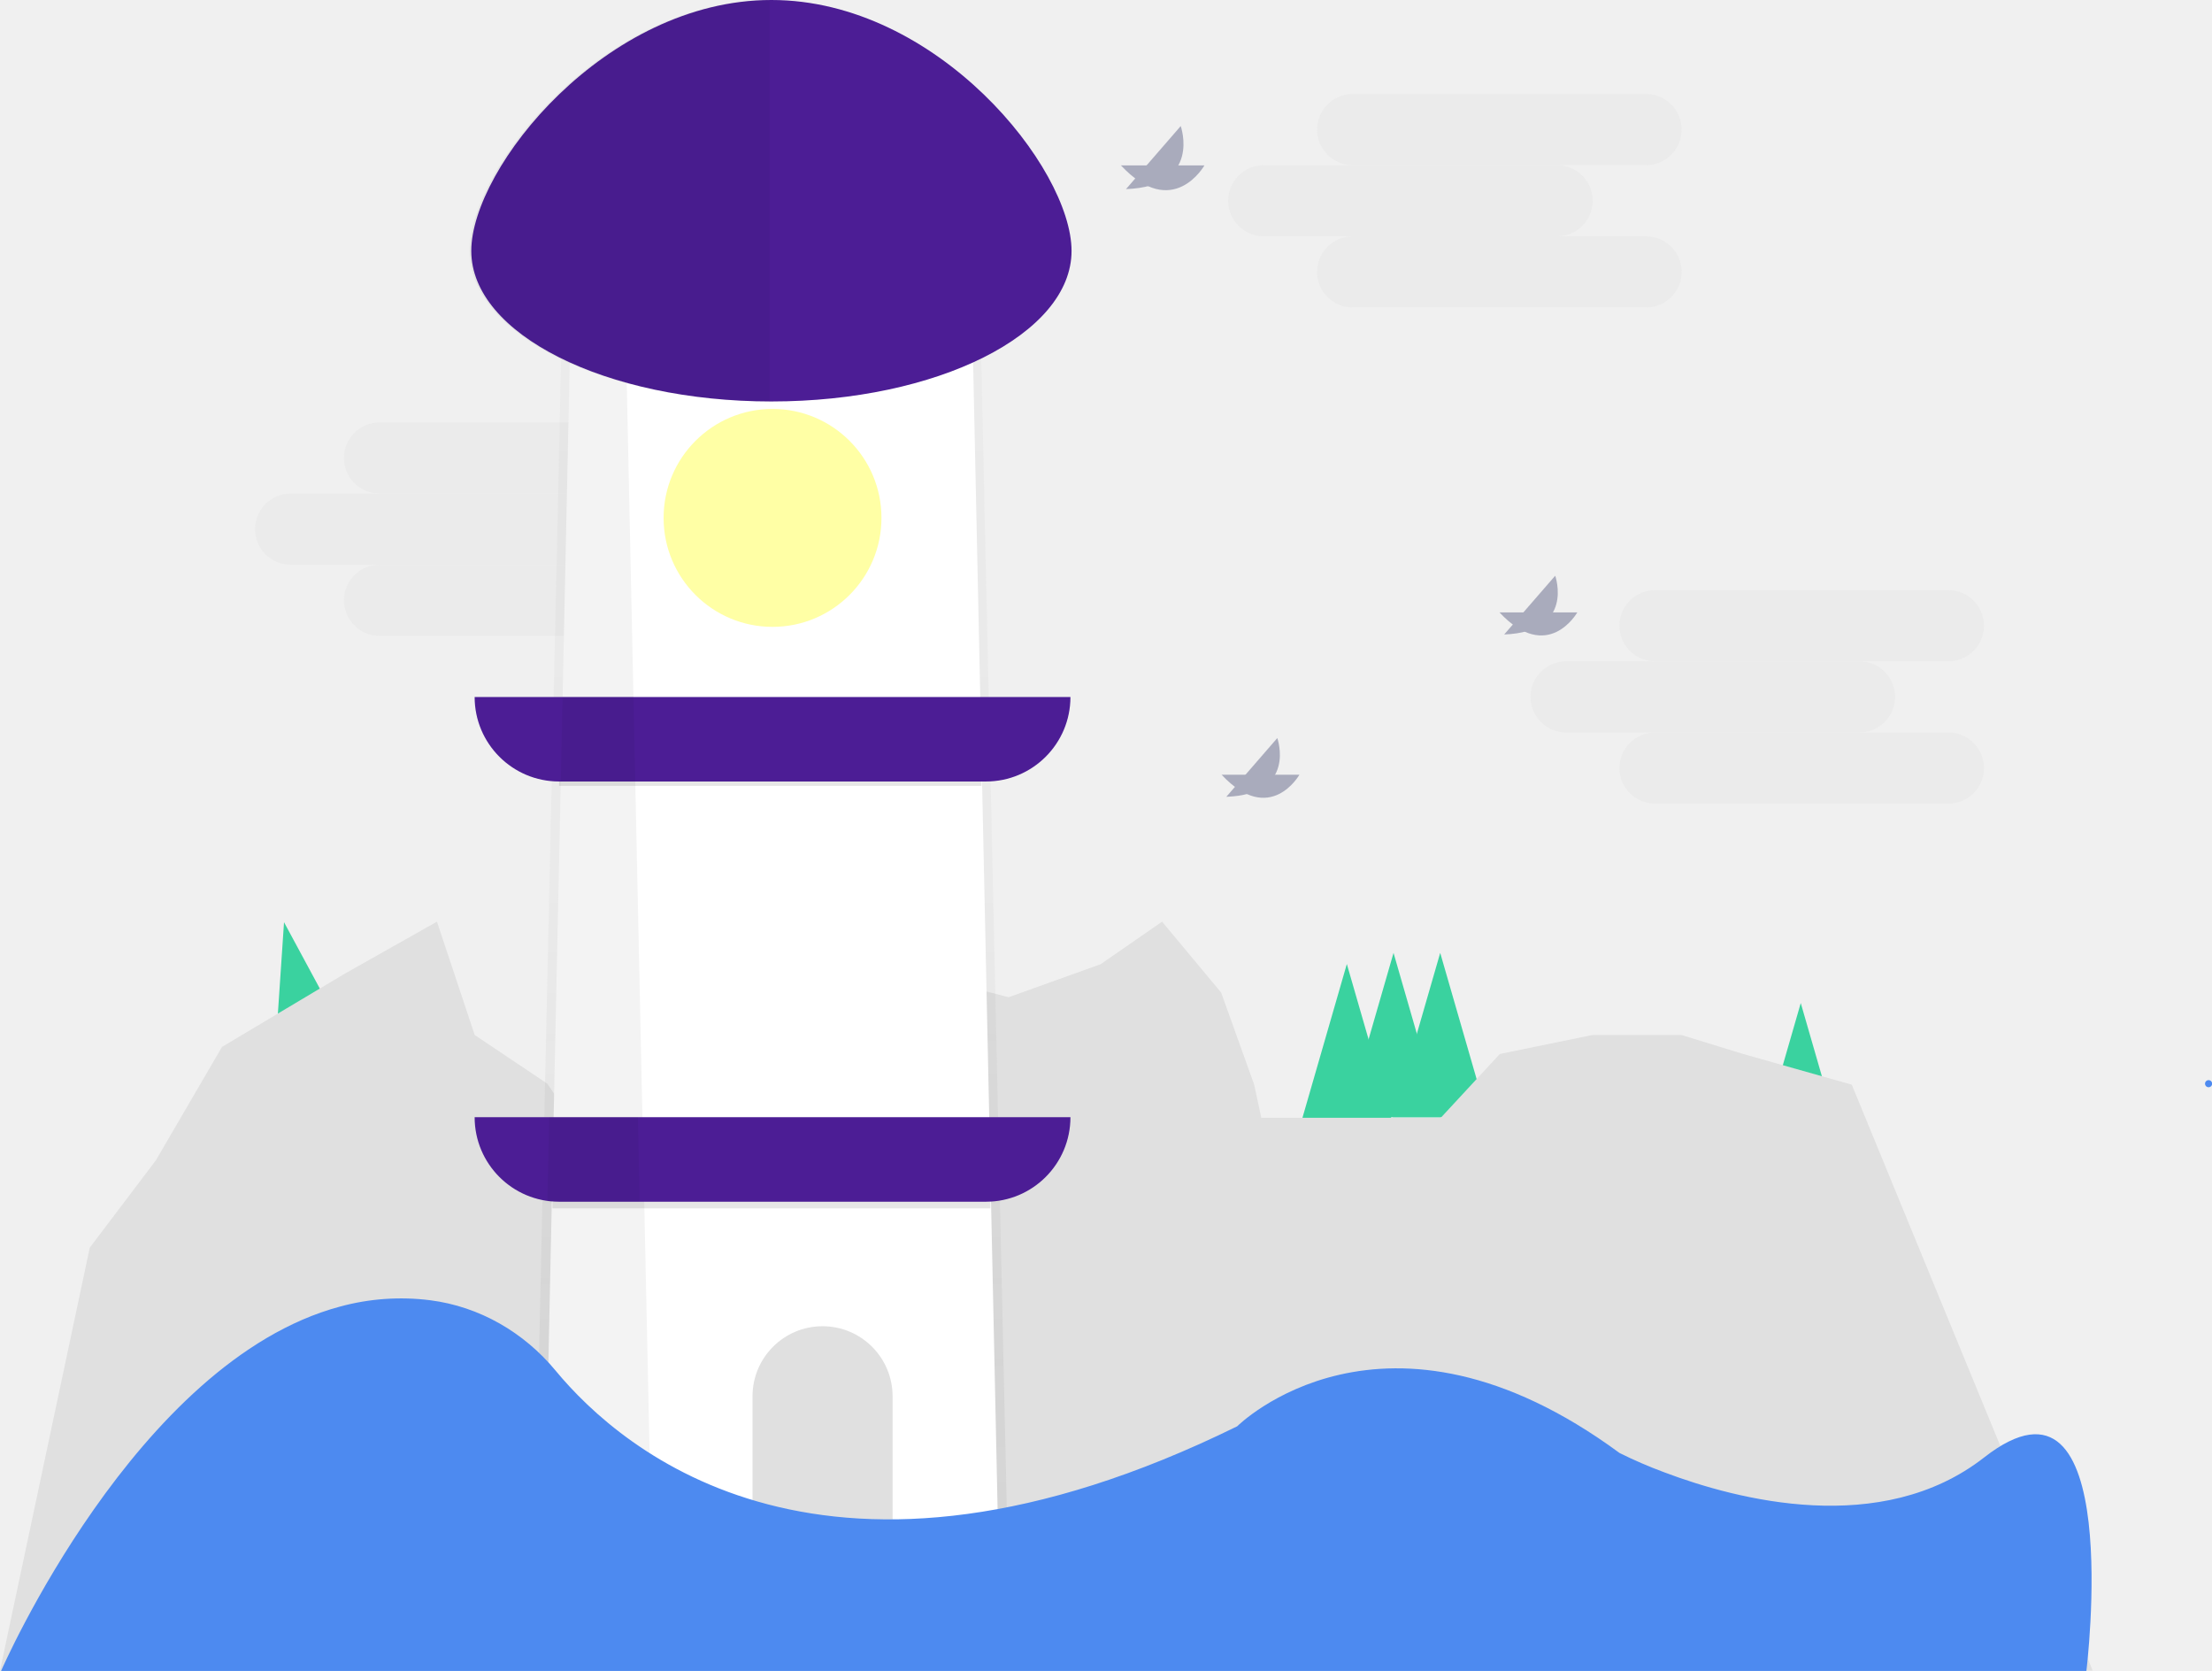
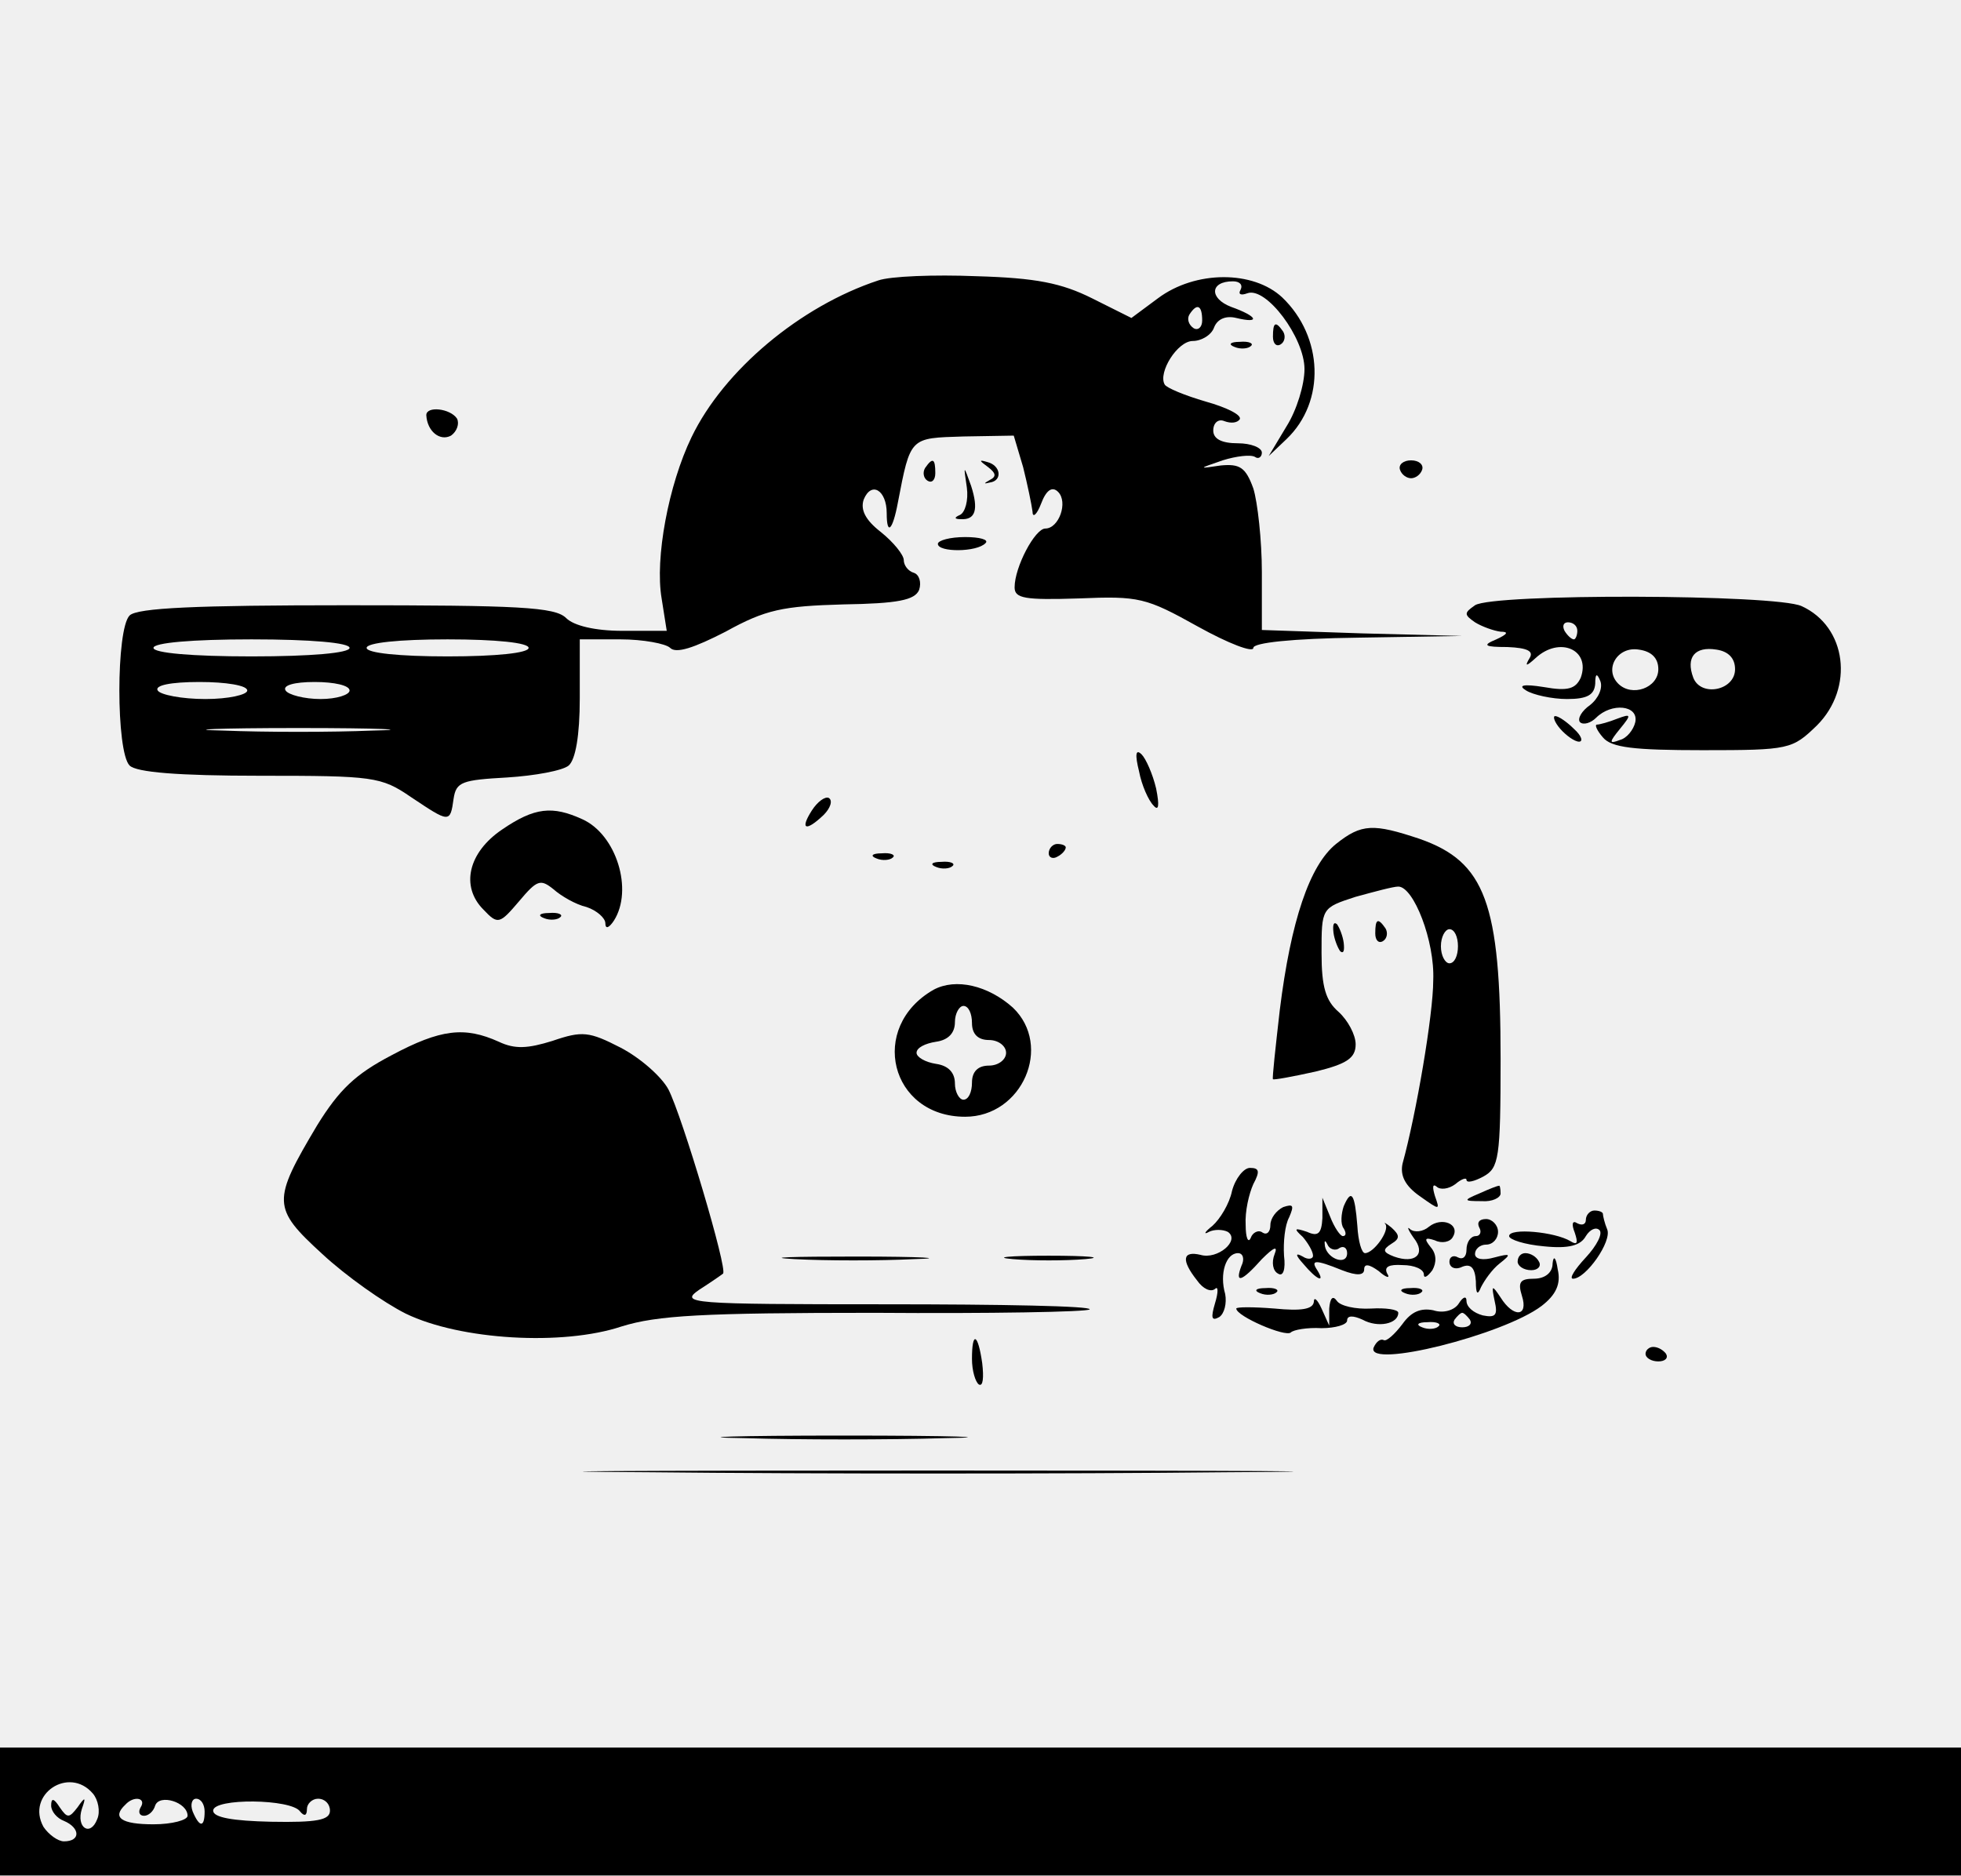
- <svg xmlns="http://www.w3.org/2000/svg" data-name="Layer 1" width="936.51" height="707.22" viewBox="0 0 936.51 707.22">
-   <defs>
-     <linearGradient id="c3b6ae59-f5c8-462f-a7a0-99e79fdd0e5d-63" x1="326.5" y1="672.4" x2="326.5" y2="143.43" gradientUnits="userSpaceOnUse">
-       <stop offset="0" stop-color="gray" stop-opacity="0.25" />
-       <stop offset="0.54" stop-color="gray" stop-opacity="0.12" />
-       <stop offset="1" stop-color="gray" stop-opacity="0.1" />
-     </linearGradient>
-   </defs>
-   <polygon points="570.22 408.02 580.26 442.79 590.3 477.56 570.22 477.56 550.14 477.56 560.18 442.79 570.22 408.02" fill="#3ad29f" />
-   <polygon points="589.99 403.31 600.02 438.08 610.06 472.86 589.99 472.86 569.91 472.86 579.95 438.08 589.99 403.31" fill="#3ad29f" />
-   <polygon points="609.75 403.31 619.79 438.08 629.83 472.86 609.75 472.86 589.67 472.86 599.71 438.08 609.75 403.31" fill="#3ad29f" />
-   <polygon points="762.4 424.54 772.44 459.31 782.48 494.09 762.4 494.09 742.32 494.09 752.36 459.31 762.4 424.54" fill="#3ad29f" />
-   <polygon points="120.25 390.33 137.44 422.18 154.63 454.03 135.02 458.29 115.4 462.56 117.82 426.44 120.25 390.33" fill="#3ad29f" />
-   <polygon points="0 707.09 38 528.09 66 491.09 94 443.09 146 412.09 185 390.09 201 438.09 231.74 458.67 251 487.09 281 477.09 319 446.09 348 438.09 389 412.09 427 422.09 466 408.09 492 390.09 517 420.09 531 459.09 534 473.09 570 473.09 610 473.09 635 446.09 674 438.09 712 438.09 738 446.09 784 459.09 886 707.09 0 707.09" fill="#e0e0e0" />
-   <g opacity="0.3">
-     <rect x="145.62" y="178.78" width="154.36" height="30.12" rx="15.06" ry="15.06" fill="#e0e0e0" />
-     <rect x="107.97" y="208.9" width="154.36" height="30.12" rx="15.06" ry="15.06" fill="#e0e0e0" />
-     <rect x="145.62" y="239.02" width="154.36" height="30.12" rx="15.06" ry="15.06" fill="#e0e0e0" />
-   </g>
-   <g opacity="0.5">
-     <polygon points="427 672.4 226 672.4 237.77 143.43 415.23 143.43 427 672.4" fill="url(#c3b6ae59-f5c8-462f-a7a0-99e79fdd0e5d-63)" />
-   </g>
-   <polygon points="423.08 672.4 230.13 672.4 241.42 143.43 411.78 143.43 423.08 672.4" fill="#fff" />
-   <g opacity="0.05">
-     <polygon points="276.25 672.4 230.13 672.4 241.42 143.43 264.95 143.43 276.25 672.4" />
-   </g>
-   <path d="M200.95,472.86H453.2a0,0,0,0,1,0,0v0a35.77,35.77,0,0,1-35.77,35.77H236.72a35.77,35.77,0,0,1-35.77-35.77v0a0,0,0,0,1,0,0Z" fill="#4c1d95" />
-   <path d="M200.95,295H453.2a0,0,0,0,1,0,0v0a35.77,35.77,0,0,1-35.77,35.77H236.72A35.77,35.77,0,0,1,200.95,295v0A0,0,0,0,1,200.95,295Z" fill="#4c1d95" />
-   <circle cx="327.07" cy="219.2" r="46.12" fill="#ffffa5" />
-   <rect x="233.89" y="508.62" width="185.42" height="2.82" opacity="0.1" />
-   <rect x="236.72" y="330.73" width="178.83" height="1.88" opacity="0.1" />
-   <path d="M510.37,768.79h-59.3V687.37a29.65,29.65,0,0,1,29.65-29.65h0a29.66,29.66,0,0,1,29.65,29.65Z" transform="translate(-132.47 -96.39)" fill="#e0e0e0" />
-   <path d="M1015.8,803.61H132.93s57-131,143.4-154.18a98.17,98.17,0,0,1,38.27-2.71c20.84,2.65,39.69,13.58,53.08,29.77C396,710.73,482.73,785.34,656.26,700.08c0,0,62.12-62.12,161.89,11.29a191.58,191.58,0,0,0,19,8.2c30.61,11.57,91.84,27.69,135.37-6.32C1032.75,666.19,1015.8,803.61,1015.8,803.61Z" transform="translate(-132.47 -96.39)" fill="#4d8af0" />
-   <g opacity="0.3">
-     <rect x="557.62" y="39.78" width="154.36" height="30.12" rx="15.06" ry="15.06" fill="#e0e0e0" />
-     <rect x="519.97" y="69.9" width="154.36" height="30.12" rx="15.06" ry="15.06" fill="#e0e0e0" />
-     <rect x="557.62" y="100.02" width="154.36" height="30.12" rx="15.06" ry="15.06" fill="#e0e0e0" />
-   </g>
-   <g opacity="0.3">
-     <rect x="685.62" y="249.78" width="154.36" height="30.12" rx="15.06" ry="15.06" fill="#e0e0e0" />
-     <rect x="647.97" y="279.9" width="154.36" height="30.12" rx="15.06" ry="15.06" fill="#e0e0e0" />
-     <rect x="685.62" y="310.02" width="154.36" height="30.12" rx="15.06" ry="15.06" fill="#e0e0e0" />
-   </g>
-   <g opacity="0.3">
-     <path d="M767.32,355.59h32.94S787.85,377.55,767.32,355.59Z" transform="translate(-132.47 -96.39)" fill="#030b44" />
-     <path d="M769.31,364.93l21.6-24.87S799.35,363.83,769.31,364.93Z" transform="translate(-132.47 -96.39)" fill="#030b44" />
-   </g>
-   <g opacity="0.3">
-     <path d="M649.67,424.3h32.94S670.2,446.26,649.67,424.3Z" transform="translate(-132.47 -96.39)" fill="#030b44" />
-     <path d="M651.66,433.64l21.59-24.87S681.7,432.54,651.66,433.64Z" transform="translate(-132.47 -96.39)" fill="#030b44" />
-   </g>
-   <g opacity="0.3">
-     <path d="M607.06,166.4h35.33S629.08,190,607.06,166.4Z" transform="translate(-132.47 -96.39)" fill="#030b44" />
-     <path d="M609.19,176.43l23.17-26.69S641.42,175.24,609.19,176.43Z" transform="translate(-132.47 -96.39)" fill="#030b44" />
-   </g>
-   <g opacity="0.05">
-     <path d="M364.21,604.87c1,.09,2.05.14,3.09.14h36l-.76-35.76H365Z" transform="translate(-132.47 -96.39)" />
-   </g>
-   <g opacity="0.05">
-     <polygon points="268.19 294.97 238.19 294.97 237.42 330.73 268.95 330.73 268.19 294.97" />
-   </g>
-   <path d="M1067.53,556.56a1.5,1.5,0,0,0,0-3,1.5,1.5,0,0,0,0,3Z" transform="translate(-132.47 -96.39)" fill="#4d8af0" />
-   <path d="M586.14,202.6c0,35.19-56.89,63.71-127.07,63.71S332,237.79,332,202.6,388.89,96.39,459.07,96.39,586.14,167.42,586.14,202.6Z" transform="translate(-132.47 -96.39)" fill="#4c1d95" />
-   <g opacity="0.05">
-     <path d="M331.26,202.6c0,35.19,56.89,63.71,127.07,63.71V96.39C388.15,96.39,331.26,167.42,331.26,202.6Z" transform="translate(-132.47 -96.39)" />
+ <svg xmlns="http://www.w3.org/2000/svg" version="1.0" width="230pt" height="220pt" viewBox="0 0 230 220" preserveAspectRatio="xMidYMid meet">
+   <g transform="translate(0,220) scale(0.1,-0.1)" fill="#000000" stroke="none">
+     <path d="M1030 1871 c-91 -30 -181 -105 -219 -184 -27 -56 -43 -142 -35 -189 l6 -38 -52 0 c-32 0 -57 6 -66 15 -13 13 -56 15 -258 15 -175 0 -245 -3 -254 -12 -16 -16 -16 -160 0 -176 8 -8 57 -12 153 -12 133 0 142 -1 177 -25 45 -30 46 -31 50 -2 3 20 10 22 63 25 32 2 65 8 72 14 8 7 13 35 13 79 l0 69 48 0 c26 0 53 -5 58 -10 7 -7 28 0 65 19 47 26 67 30 138 32 64 1 84 5 89 17 3 9 0 18 -6 20 -7 2 -12 9 -12 15 0 6 -12 21 -27 33 -18 14 -24 26 -20 38 9 22 27 11 27 -16 0 -27 7 -20 13 12 15 78 14 76 77 78 l59 1 11 -37 c5 -20 10 -44 11 -52 0 -8 5 -4 10 9 6 16 13 21 20 14 12 -12 1 -43 -15 -43 -12 0 -36 -45 -36 -69 0 -13 12 -15 75 -13 71 3 79 1 140 -33 36 -20 65 -31 65 -25 0 6 45 11 123 12 l122 2 -117 3 -118 4 0 68 c0 37 -5 82 -10 98 -9 25 -16 29 -38 27 -27 -4 -27 -4 2 6 16 5 33 7 38 4 4 -3 8 0 8 5 0 6 -13 11 -28 11 -19 0 -29 5 -29 15 0 9 6 14 13 11 8 -3 15 -2 18 2 3 5 -15 14 -40 21 -24 7 -46 16 -48 20 -8 14 15 51 33 51 10 0 22 7 25 16 4 10 14 14 26 11 29 -7 25 2 -6 13 -26 10 -25 30 2 30 8 0 12 -4 9 -10 -3 -5 0 -7 8 -4 22 8 67 -52 67 -89 0 -18 -9 -48 -21 -67 l-21 -35 21 20 c46 44 43 120 -5 166 -34 32 -102 32 -146 -1 l-31 -23 -46 23 c-36 18 -66 24 -136 26 -49 2 -101 0 -115 -5z m380 -47 c0 -8 -5 -12 -10 -9 -6 4 -8 11 -5 16 9 14 15 11 15 -7z m-1000 -384 c0 -6 -45 -10 -115 -10 -70 0 -115 4 -115 10 0 6 45 10 115 10 70 0 115 -4 115 -10z m210 0 c0 -6 -38 -10 -95 -10 -57 0 -95 4 -95 10 0 6 38 10 95 10 57 0 95 -4 95 -10z m-330 -50 c0 -5 -22 -10 -49 -10 -28 0 -53 5 -56 10 -4 6 15 10 49 10 31 0 56 -4 56 -10z m120 0 c0 -5 -15 -10 -34 -10 -19 0 -38 5 -41 10 -4 6 10 10 34 10 23 0 41 -4 41 -10z m27 -47 c-48 -2 -126 -2 -175 0 -48 1 -8 3 88 3 96 0 136 -2 87 -3z" />
+     <path d="M1493 1805 c0 -8 4 -12 9 -9 5 3 6 10 3 15 -9 13 -12 11 -12 -6z" />
+     <path d="M1448 1793 c7 -3 16 -2 19 1 4 3 -2 6 -13 5 -11 0 -14 -3 -6 -6z" />
+     <path d="M500 1713 c1 -19 16 -31 29 -24 7 5 10 14 7 20 -8 12 -36 15 -36 4z" />
+     <path d="M1085 1651 c-3 -5 -2 -12 3 -15 5 -3 9 1 9 9 0 17 -3 19 -12 6z" />
+     <path d="M1159 1652 c9 -7 10 -11 2 -15 -7 -4 -8 -5 0 -3 15 2 13 20 -3 24 -10 3 -10 2 1 -6z" />
+     <path d="M1642 1649 c2 -6 8 -10 13 -10 5 0 11 4 13 10 2 6 -4 11 -13 11 -9 0 -15 -5 -13 -11z" />
+     <path d="M1134 1628 c2 -15 -2 -29 -8 -32 -7 -3 -7 -5 1 -5 17 -1 21 11 12 39 -9 25 -9 25 -5 -2z" />
+     <path d="M1100 1562 c0 -10 46 -10 56 1 4 4 -7 7 -24 7 -18 0 -32 -4 -32 -8z" />
+     <path d="M1730 1490 c-13 -9 -13 -11 0 -20 8 -5 22 -10 30 -11 10 0 8 -3 -5 -9 -17 -7 -14 -9 13 -9 24 -1 31 -5 26 -13 -6 -10 -4 -10 7 0 28 26 65 10 53 -23 -6 -13 -15 -16 -43 -11 -25 4 -31 2 -21 -4 8 -5 30 -10 48 -10 24 0 32 5 33 18 0 12 2 13 6 3 3 -8 -2 -20 -12 -28 -10 -7 -15 -16 -12 -20 4 -4 13 -1 19 5 18 18 50 15 46 -5 -2 -9 -10 -19 -18 -21 -13 -5 -13 -3 0 13 14 17 13 18 -3 12 -10 -4 -21 -7 -24 -7 -3 0 0 -7 7 -15 10 -12 36 -15 117 -15 102 0 105 1 134 29 44 44 35 116 -18 140 -30 14 -362 15 -383 1z m120 -30 c0 -5 -2 -10 -4 -10 -3 0 -8 5 -11 10 -3 6 -1 10 4 10 6 0 11 -4 11 -10z m95 -45 c0 -22 -31 -33 -47 -17 -17 17 -1 44 24 40 15 -2 23 -10 23 -23z m90 0 c0 -25 -40 -33 -49 -10 -9 24 2 37 27 33 14 -2 22 -10 22 -23z" />
+     <path d="M1830 1345 c7 -8 17 -15 22 -15 5 0 3 7 -6 15 -8 8 -18 15 -22 15 -3 0 -1 -7 6 -15z" />
+     <path d="M1336 1295 c3 -16 11 -34 17 -40 6 -7 7 0 3 20 -4 17 -12 35 -17 40 -7 7 -8 0 -3 -20z" />
+     <path d="M952 1249 c-14 -22 -7 -25 14 -5 8 8 11 17 6 20 -4 2 -13 -4 -20 -15z" />
+     <path d="M589 1227 c-40 -27 -49 -67 -22 -94 17 -18 19 -17 42 10 21 25 25 26 40 14 9 -8 26 -18 39 -21 12 -4 22 -13 22 -19 0 -7 4 -6 10 3 23 36 3 101 -37 119 -35 16 -56 14 -94 -12z" />
+     <path d="M1567 1210 c-31 -25 -53 -90 -66 -195 -5 -44 -9 -80 -8 -81 1 -1 23 3 50 9 37 9 47 16 47 32 0 11 -9 28 -20 38 -15 13 -20 29 -20 69 0 53 0 53 40 66 22 6 44 12 50 12 18 0 43 -64 41 -110 0 -40 -20 -157 -36 -215 -3 -14 3 -26 20 -38 24 -17 24 -17 18 0 -3 10 -3 15 2 11 4 -4 14 -3 22 3 7 6 13 8 13 5 0 -4 9 -2 20 4 18 10 20 21 20 138 0 183 -18 231 -95 258 -54 18 -68 18 -98 -6z m143 -120 c0 -11 -4 -20 -10 -20 -5 0 -10 9 -10 20 0 11 5 20 10 20 6 0 10 -9 10 -20z" />
+     <path d="M1230 1199 c0 -5 5 -7 10 -4 6 3 10 8 10 11 0 2 -4 4 -10 4 -5 0 -10 -5 -10 -11z" />
+     <path d="M1028 1193 c7 -3 16 -2 19 1 4 3 -2 6 -13 5 -11 0 -14 -3 -6 -6z" />
+     <path d="M1098 1183 c7 -3 16 -2 19 1 4 3 -2 6 -13 5 -11 0 -14 -3 -6 -6z" />
+     <path d="M638 1123 c7 -3 16 -2 19 1 4 3 -2 6 -13 5 -11 0 -14 -3 -6 -6z" />
+     <path d="M1564 1106 c1 -8 5 -18 8 -22 4 -3 5 1 4 10 -1 8 -5 18 -8 22 -4 3 -5 -1 -4 -10z" />
+     <path d="M1613 1105 c0 -8 4 -12 9 -9 5 3 6 10 3 15 -9 13 -12 11 -12 -6z" />
+     <path d="M1095 1039 c-77 -44 -51 -149 37 -149 67 0 103 83 56 128 -29 26 -67 35 -93 21z m45 -39 c0 -13 7 -20 20 -20 11 0 20 -7 20 -15 0 -8 -9 -15 -20 -15 -13 0 -20 -7 -20 -20 0 -11 -4 -20 -10 -20 -5 0 -10 9 -10 19 0 13 -8 21 -22 23 -13 2 -23 8 -23 13 0 6 10 11 23 13 14 2 22 10 22 23 0 10 5 19 10 19 6 0 10 -9 10 -20z" />
+     <path d="M459 962 c-42 -22 -61 -40 -87 -82 -53 -89 -53 -97 6 -151 28 -26 72 -57 98 -70 64 -31 184 -38 253 -15 42 13 94 16 297 16 135 -1 249 1 252 4 3 4 -104 6 -239 6 -231 0 -242 1 -219 17 14 9 27 18 28 19 6 4 -48 185 -64 216 -8 15 -33 37 -56 49 -37 19 -45 20 -80 8 -29 -9 -44 -10 -63 -1 -40 18 -68 15 -126 -16z" />
+     <path d="M1445 803 c-3 -15 -14 -33 -23 -41 -9 -7 -11 -11 -4 -7 6 3 16 3 22 0 15 -10 -12 -33 -32 -27 -21 5 -23 -6 -4 -30 7 -10 16 -14 21 -10 4 4 4 -4 0 -17 -5 -17 -4 -21 5 -16 6 4 9 16 7 27 -7 24 1 48 15 48 6 0 8 -7 4 -15 -8 -21 0 -19 24 8 14 14 19 16 15 6 -4 -10 -2 -20 4 -23 6 -4 9 5 7 21 -1 16 1 36 6 45 6 14 5 16 -7 12 -8 -4 -15 -13 -15 -21 0 -8 -4 -12 -9 -9 -5 4 -12 0 -14 -6 -3 -7 -6 0 -6 15 -1 16 4 37 9 48 8 15 7 19 -4 19 -7 0 -17 -12 -21 -27z" />
+     <path d="M1735 800 c-19 -8 -19 -9 3 -9 12 -1 22 4 22 9 0 6 -1 10 -2 9 -2 0 -12 -4 -23 -9z" />
+     <path d="M1576 785 c-3 -9 -4 -21 0 -26 3 -5 3 -9 -1 -9 -3 0 -10 10 -15 23 l-9 22 0 -24 c-1 -18 -5 -22 -18 -16 -15 5 -16 4 -5 -6 6 -7 12 -17 12 -22 0 -4 -6 -5 -12 -1 -9 5 -9 2 1 -9 15 -18 26 -23 16 -7 -8 12 -3 13 29 0 18 -7 26 -6 26 1 0 7 6 6 17 -2 9 -8 14 -9 10 -3 -4 8 2 11 18 10 14 0 25 -5 25 -11 0 -5 4 -3 10 5 5 9 5 19 -2 27 -8 10 -7 12 5 8 8 -4 18 -2 21 4 9 15 -13 24 -28 12 -7 -6 -17 -7 -22 -3 -4 4 -3 0 4 -10 15 -19 2 -31 -23 -22 -13 5 -14 8 -3 15 10 6 10 10 0 19 -6 5 -10 7 -7 4 5 -8 -14 -34 -24 -34 -4 0 -8 14 -9 32 -3 38 -7 44 -16 23z m-5 -49 c5 3 9 0 9 -6 0 -15 -23 -7 -26 8 -1 7 0 8 3 2 2 -5 9 -8 14 -4z" />
+     <path d="M1860 769 c0 -5 -4 -7 -10 -4 -6 4 -7 -1 -3 -11 4 -12 3 -15 -5 -10 -18 11 -72 16 -72 6 0 -4 18 -10 41 -12 29 -3 43 1 49 12 5 8 12 11 16 7 4 -4 -3 -18 -16 -32 -13 -14 -20 -25 -15 -25 15 0 46 44 40 58 -3 7 -5 16 -5 18 0 2 -4 4 -10 4 -5 0 -10 -5 -10 -11z" />
+     <path d="M1735 760 c3 -5 1 -10 -4 -10 -6 0 -11 -7 -11 -16 0 -8 -4 -12 -10 -9 -5 3 -10 1 -10 -5 0 -7 7 -10 15 -6 10 4 15 -1 16 -17 0 -15 2 -17 6 -7 4 8 13 21 22 28 14 11 13 12 -6 7 -14 -4 -23 -2 -23 4 0 6 6 11 13 11 8 0 14 7 14 15 0 8 -7 15 -14 15 -8 0 -11 -4 -8 -10z" />
+     <path d="M932 723 c37 -2 100 -2 140 0 40 1 10 3 -67 3 -77 0 -110 -1 -73 -3z" />
+     <path d="M1188 723 c23 -2 61 -2 85 0 23 2 4 4 -43 4 -47 0 -66 -2 -42 -4z" />
+     <path d="M1780 720 c0 -5 7 -10 16 -10 8 0 12 5 9 10 -3 6 -10 10 -16 10 -5 0 -9 -4 -9 -10z" />
+     <path d="M1821 718 c0 -11 -9 -18 -22 -18 -16 0 -19 -4 -14 -20 8 -25 -10 -26 -25 -2 -10 15 -11 15 -7 -4 4 -17 1 -20 -14 -17 -11 3 -19 10 -19 17 0 6 -4 5 -9 -3 -5 -8 -18 -12 -30 -8 -15 3 -26 -2 -36 -16 -9 -12 -19 -21 -22 -19 -4 2 -9 -2 -12 -9 -8 -25 152 15 197 49 17 13 23 26 19 43 -2 14 -5 17 -6 7z m-97 -66 c3 -5 -1 -9 -9 -9 -8 0 -12 4 -9 9 3 4 7 8 9 8 2 0 6 -4 9 -8z m-37 -8 c-3 -3 -12 -4 -19 -1 -8 3 -5 6 6 6 11 1 17 -2 13 -5z" />
+     <path d="M1478 683 c7 -3 16 -2 19 1 4 3 -2 6 -13 5 -11 0 -14 -3 -6 -6z" />
+     <path d="M1648 683 c7 -3 16 -2 19 1 4 3 -2 6 -13 5 -11 0 -14 -3 -6 -6z" />
+     <path d="M1541 673 c-1 -9 -15 -11 -46 -8 -25 2 -45 2 -45 0 0 -9 58 -34 64 -28 3 3 19 6 36 5 16 0 30 4 30 9 0 6 7 6 18 1 18 -10 42 -5 42 8 0 4 -15 6 -32 5 -18 -1 -36 3 -40 9 -5 7 -8 3 -9 -9 l0 -20 -9 20 c-5 11 -9 14 -9 8z" />
+     <path d="M1140 606 c0 -14 4 -27 8 -30 5 -3 6 8 4 25 -5 35 -12 38 -12 5z" />
+     <path d="M1930 612 c0 -5 7 -9 15 -9 8 0 12 4 9 9 -3 4 -9 8 -15 8 -5 0 -9 -4 -9 -8z" />
+     <path d="M873 513 c64 -2 170 -2 235 0 64 1 11 3 -118 3 -129 0 -182 -2 -117 -3z" />
+     <path d="M763 473 c185 -2 489 -2 675 0 185 1 33 2 -338 2 -371 0 -523 -1 -337 -2z" />
+     <path d="M0 75 l0 -75 1150 0 1150 0 0 75 0 75 -1150 0 -1150 0 0 -75z m109 21 c6 -7 9 -21 5 -30 -8 -21 -25 -10 -18 12 5 14 4 15 -5 2 -10 -13 -12 -13 -21 0 -7 11 -10 11 -10 2 0 -7 7 -15 15 -18 19 -8 20 -24 0 -24 -7 0 -18 8 -24 17 -21 38 30 72 58 39z m56 -16 c-3 -5 -2 -10 4 -10 5 0 11 5 13 12 5 14 38 4 38 -12 0 -5 -18 -10 -40 -10 -38 0 -49 8 -33 23 10 11 25 8 18 -3z m75 -5 c0 -19 -6 -19 -14 0 -3 8 -1 15 4 15 6 0 10 -7 10 -15z m112 0 c5 -6 8 -5 8 3 0 6 6 12 13 12 8 0 14 -6 14 -14 0 -11 -15 -14 -69 -13 -45 1 -68 5 -68 13 0 15 92 14 102 -1z" />
  </g>
</svg>
